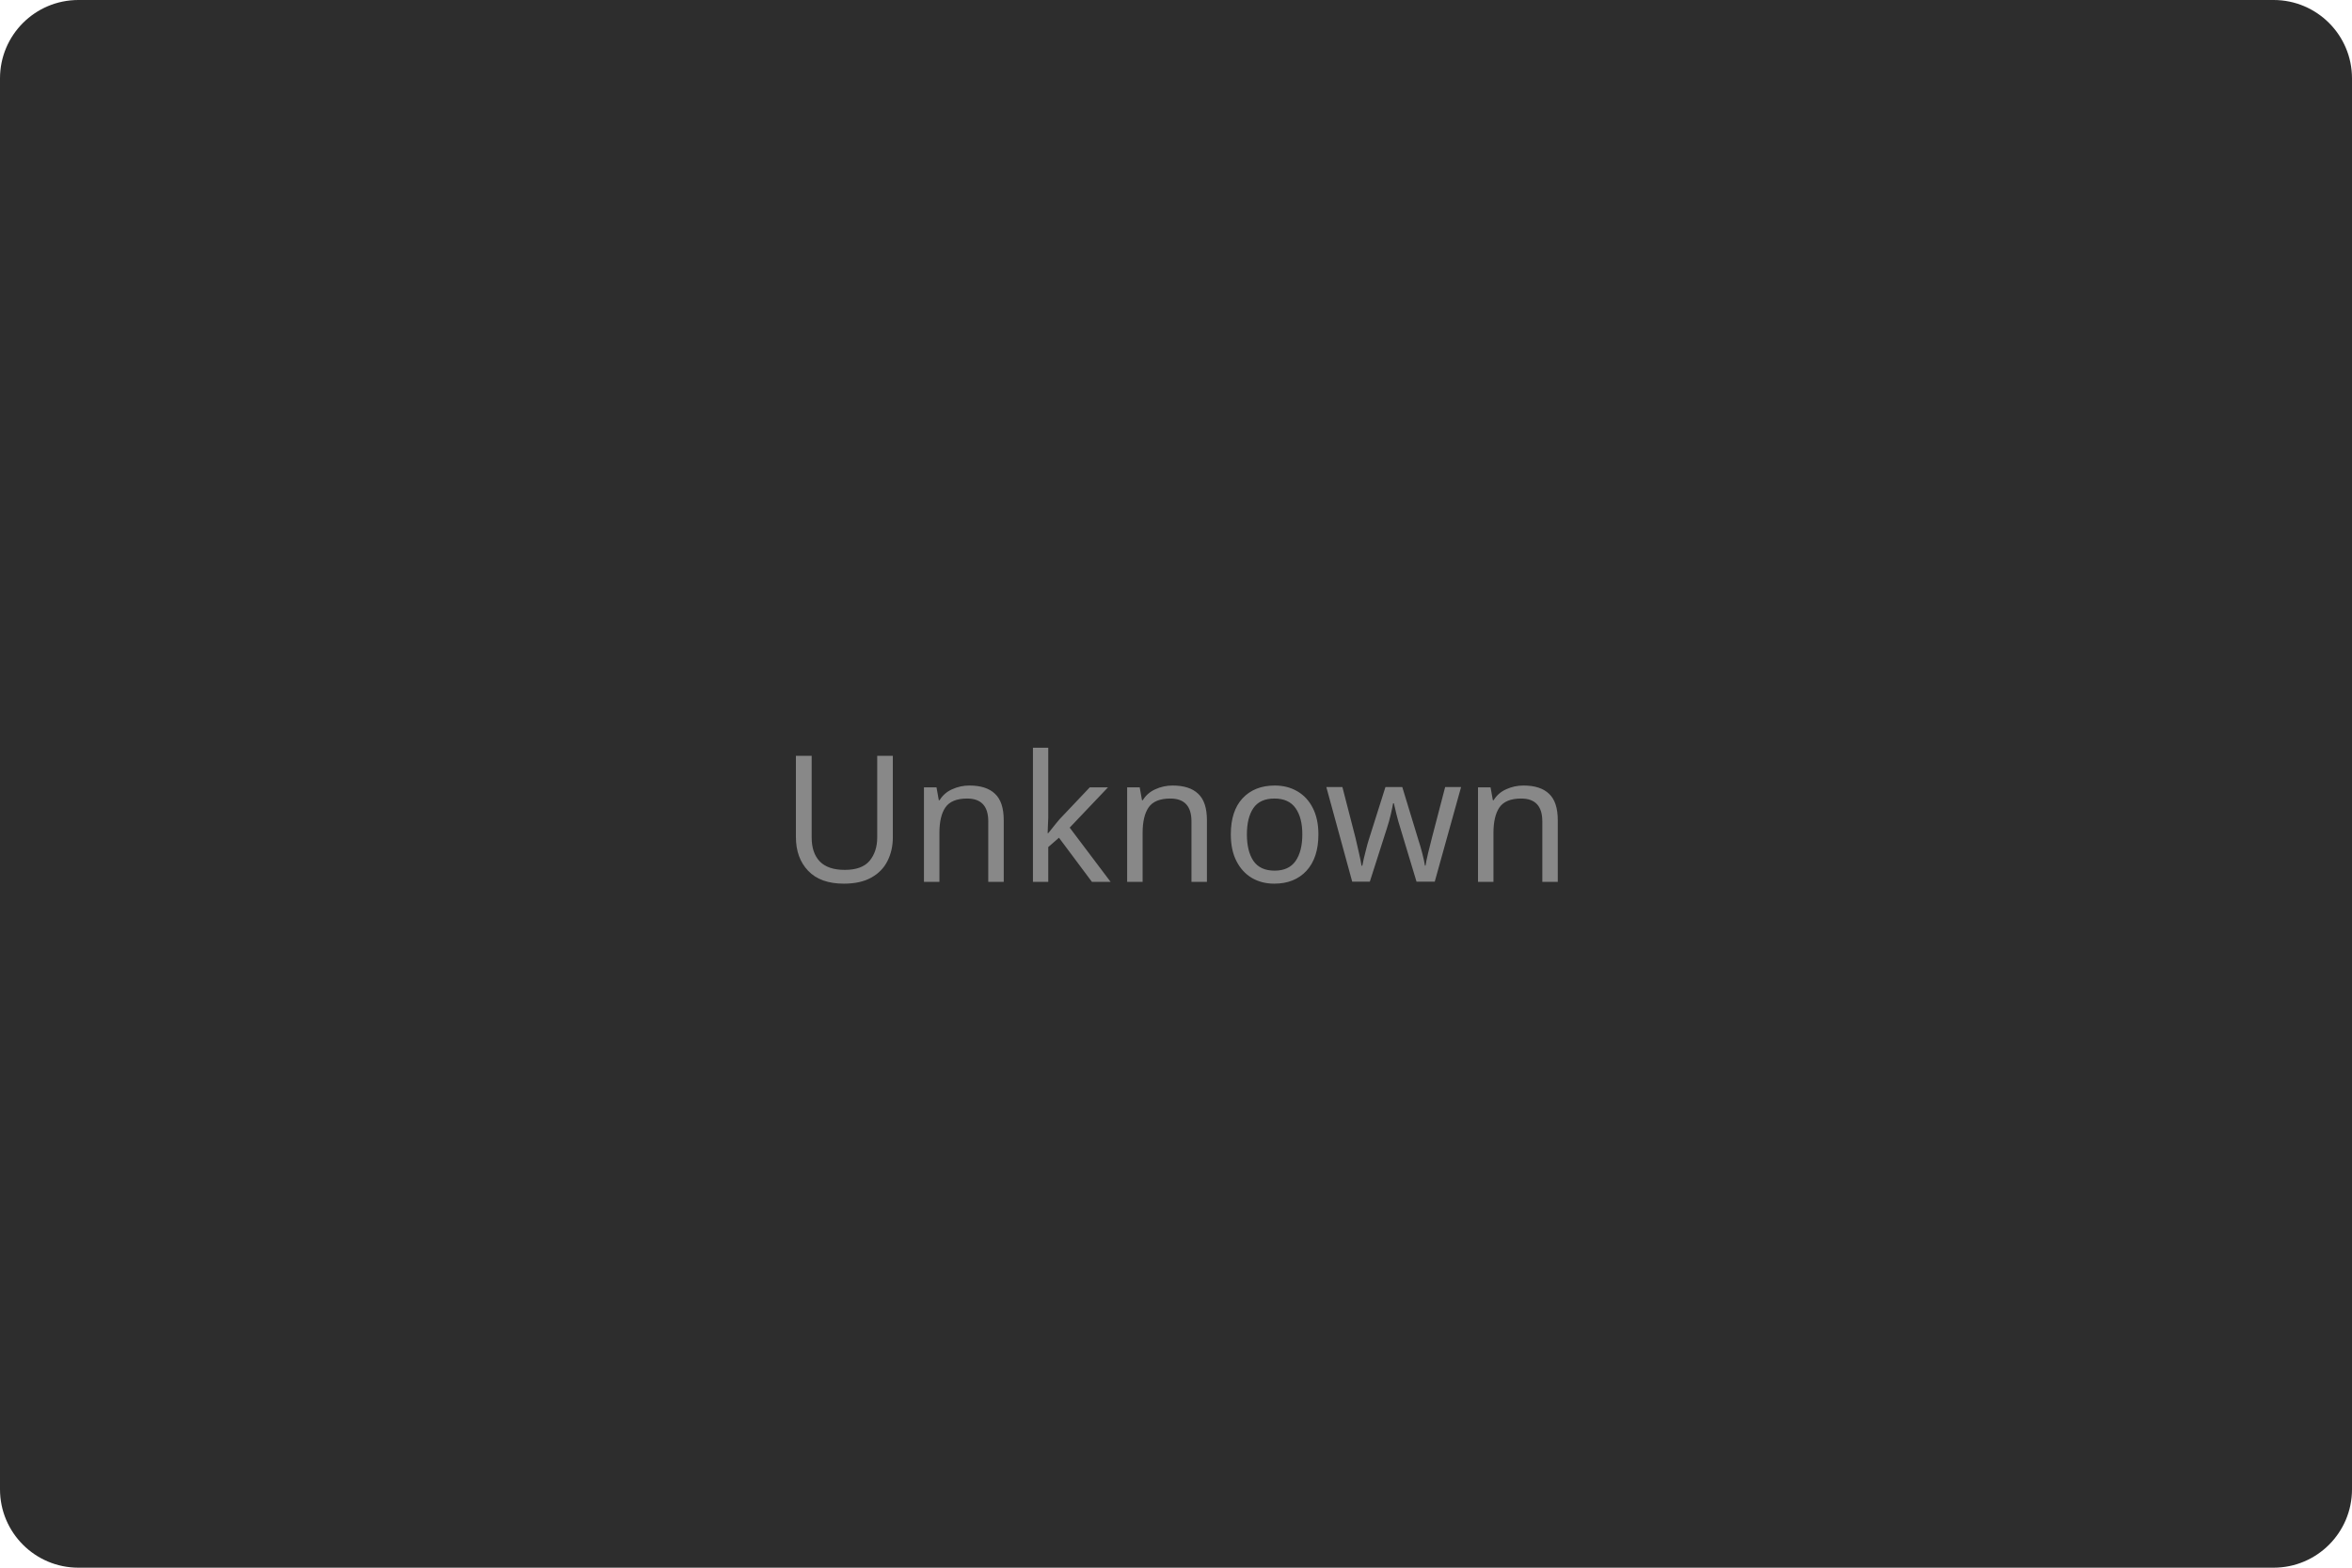
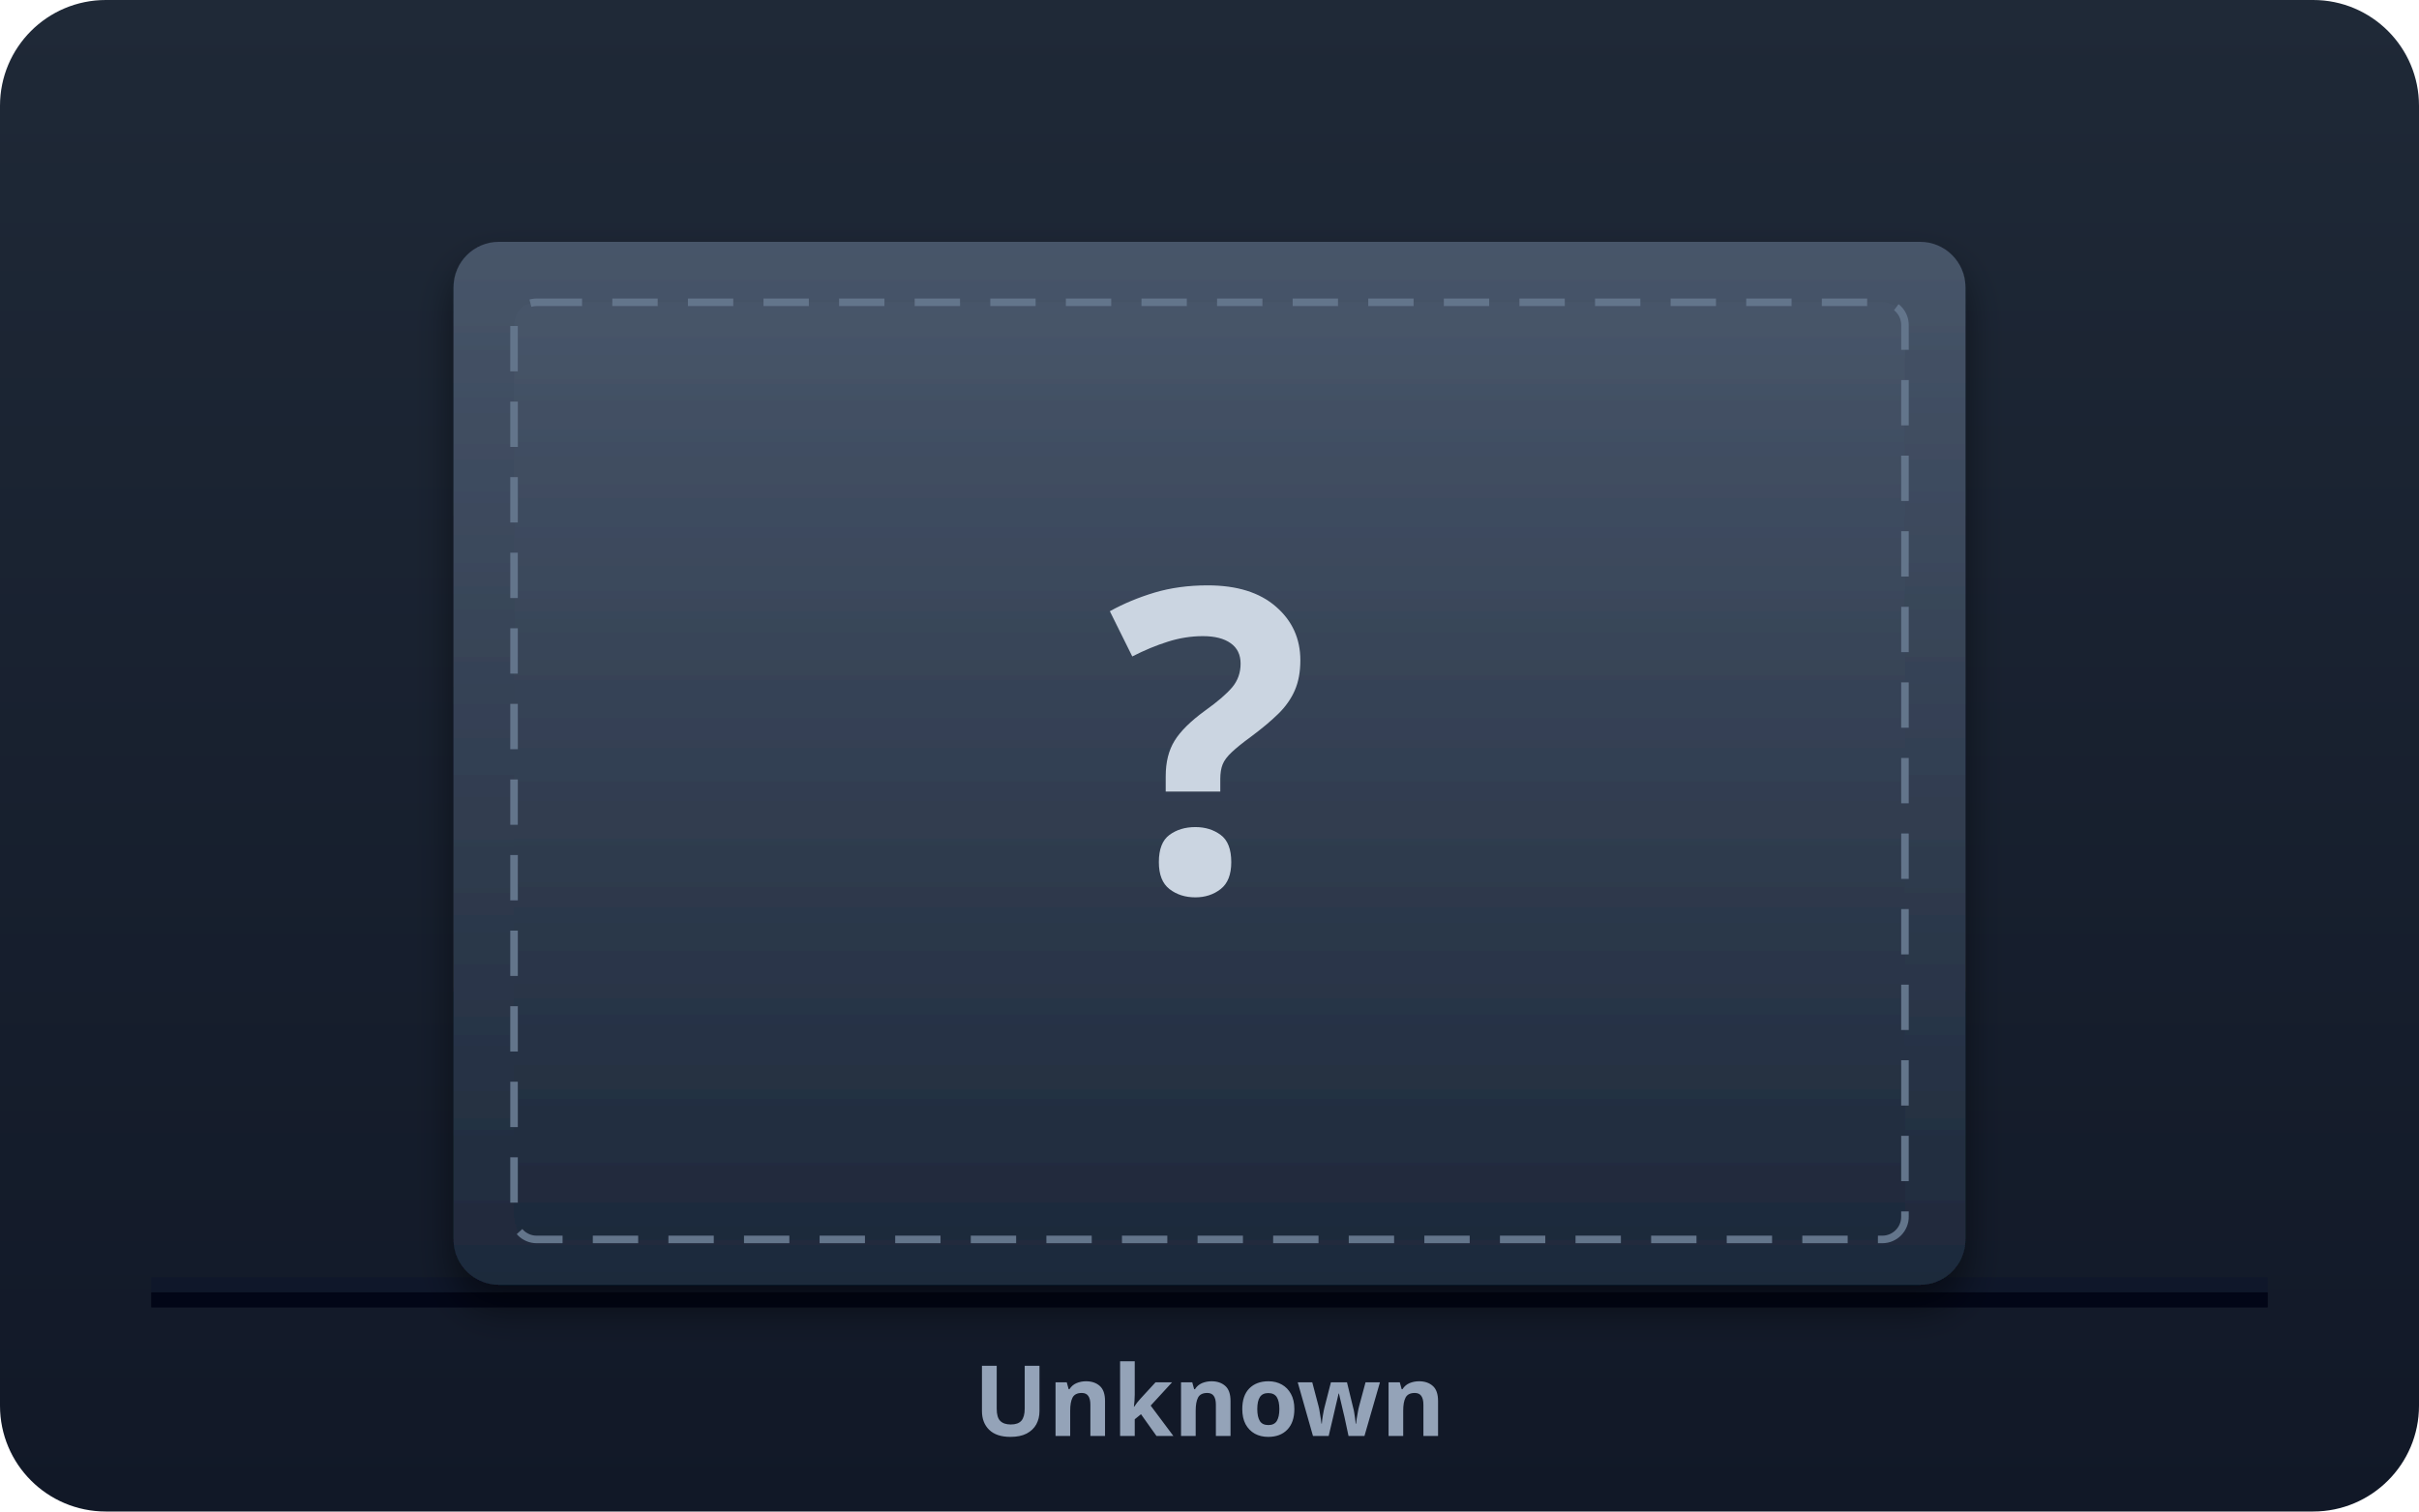
- <svg xmlns="http://www.w3.org/2000/svg" width="240" height="160" viewBox="0 0 240 160">
-   <rect width="240" height="160" fill="#2d2d2d" rx="8" />
-   <text x="120" y="90" text-anchor="middle" fill="#888" font-family="system-ui,sans-serif" font-size="18">Unknown</text>
+ <svg xmlns="http://www.w3.org/2000/svg" viewBox="0 0 320 200" width="320" height="200" role="img" aria-label="Garage door — unknown state">
+   <defs>
+     <linearGradient id="bgUnknown" x1="0" y1="0" x2="0" y2="1">
+       <stop offset="0" stop-color="#1f2937" />
+       <stop offset="1" stop-color="#111827" />
+     </linearGradient>
+     <linearGradient id="frameMetalUnknown" x1="0" y1="0" x2="0" y2="1">
+       <stop offset="0" stop-color="#475569" />
+       <stop offset="1" stop-color="#1e293b" />
+     </linearGradient>
+     <linearGradient id="panelUnknown" x1="0" y1="0" x2="0" y2="1">
+       <stop offset="0" stop-color="#475569" />
+       <stop offset="1" stop-color="#1e293b" />
+     </linearGradient>
+     <filter id="shadowUnknown" x="-10%" y="-10%" width="120%" height="125%">
+       <feDropShadow dx="0" dy="3" stdDeviation="2.5" flood-color="#000" flood-opacity="0.5" />
+     </filter>
+   </defs>
+   <rect x="0" y="0" width="320" height="200" rx="14" fill="url(#bgUnknown)" />
+   <line x1="20" y1="170" x2="300" y2="170" stroke="#0f172a" stroke-width="2" />
+   <line x1="20" y1="172" x2="300" y2="172" stroke="#020617" stroke-width="2" />
+   <g filter="url(#shadowUnknown)">
+     <rect x="60" y="32" width="200" height="138" rx="6" fill="url(#frameMetalUnknown)" />
+     <rect x="68" y="40" width="184" height="124" rx="3" fill="url(#panelUnknown)" stroke="#64748b" stroke-width="1" stroke-dasharray="6 4" />
+     <text x="160" y="118" text-anchor="middle" fill="#cbd5e1" font-family="system-ui,sans-serif" font-size="56" font-weight="700">?</text>
+   </g>
+   <text x="160" y="190" text-anchor="middle" fill="#94a3b8" font-family="system-ui,sans-serif" font-size="13" font-weight="600">Unknown</text>
</svg>
